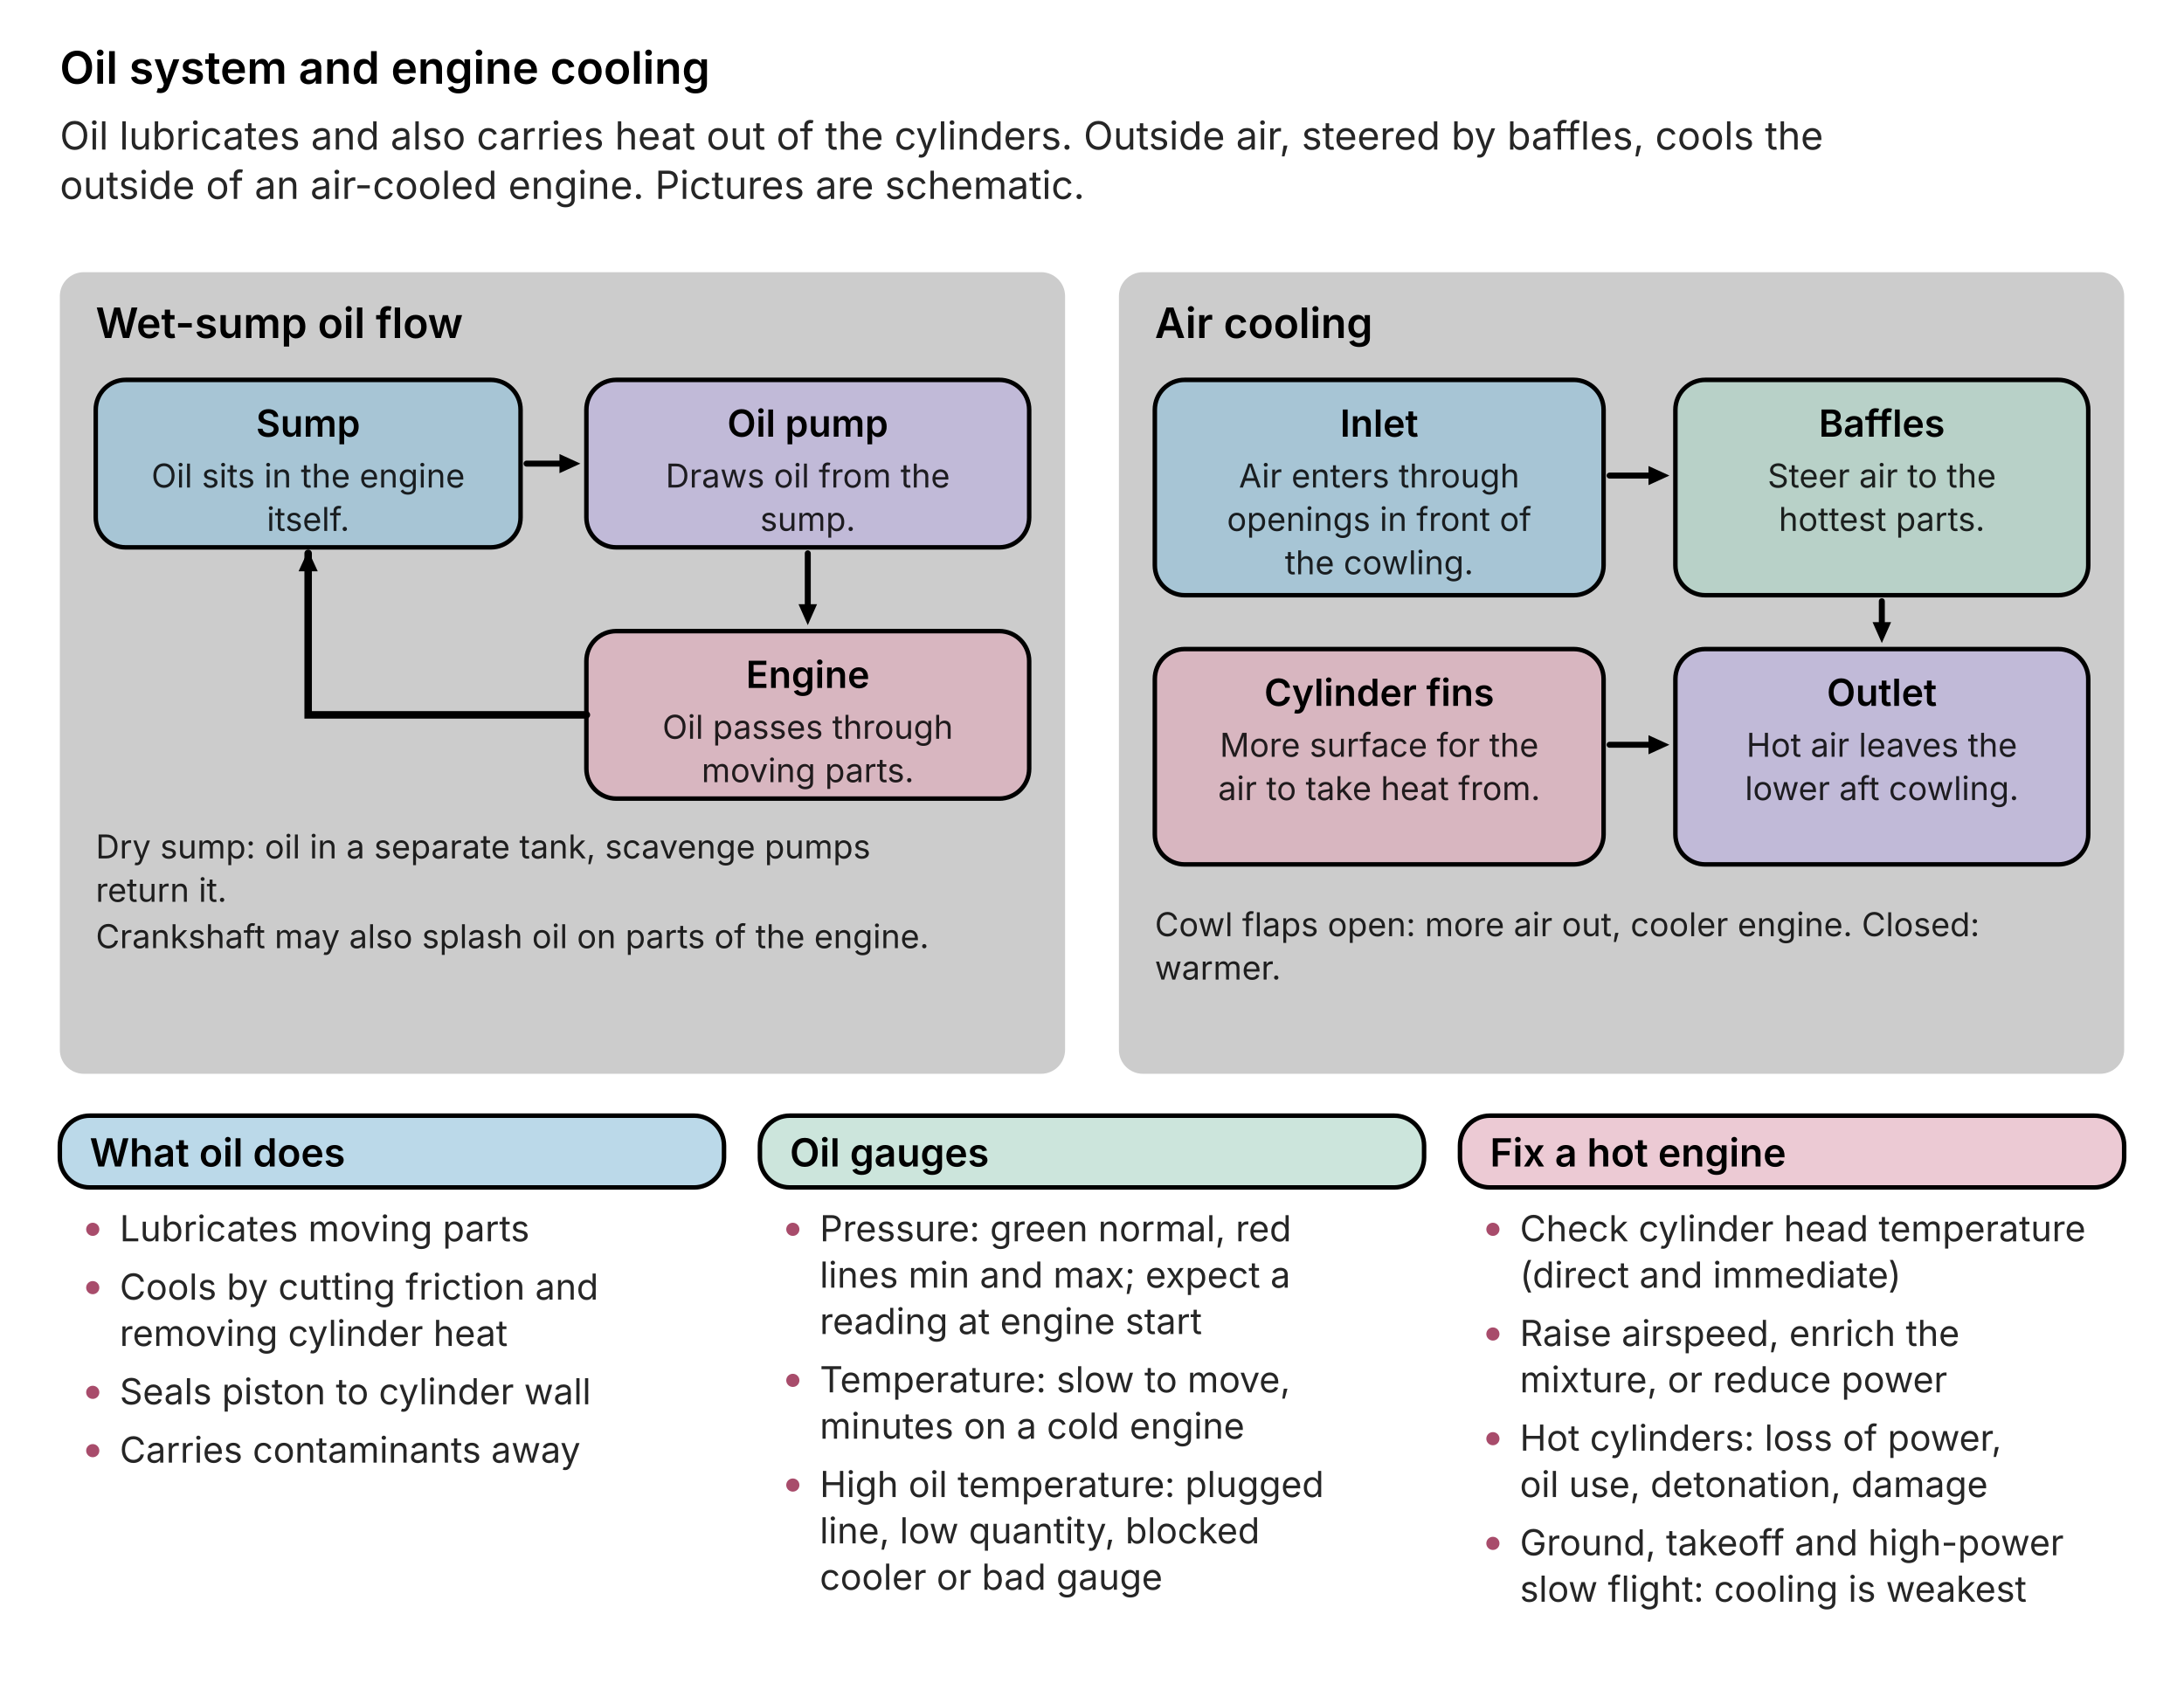
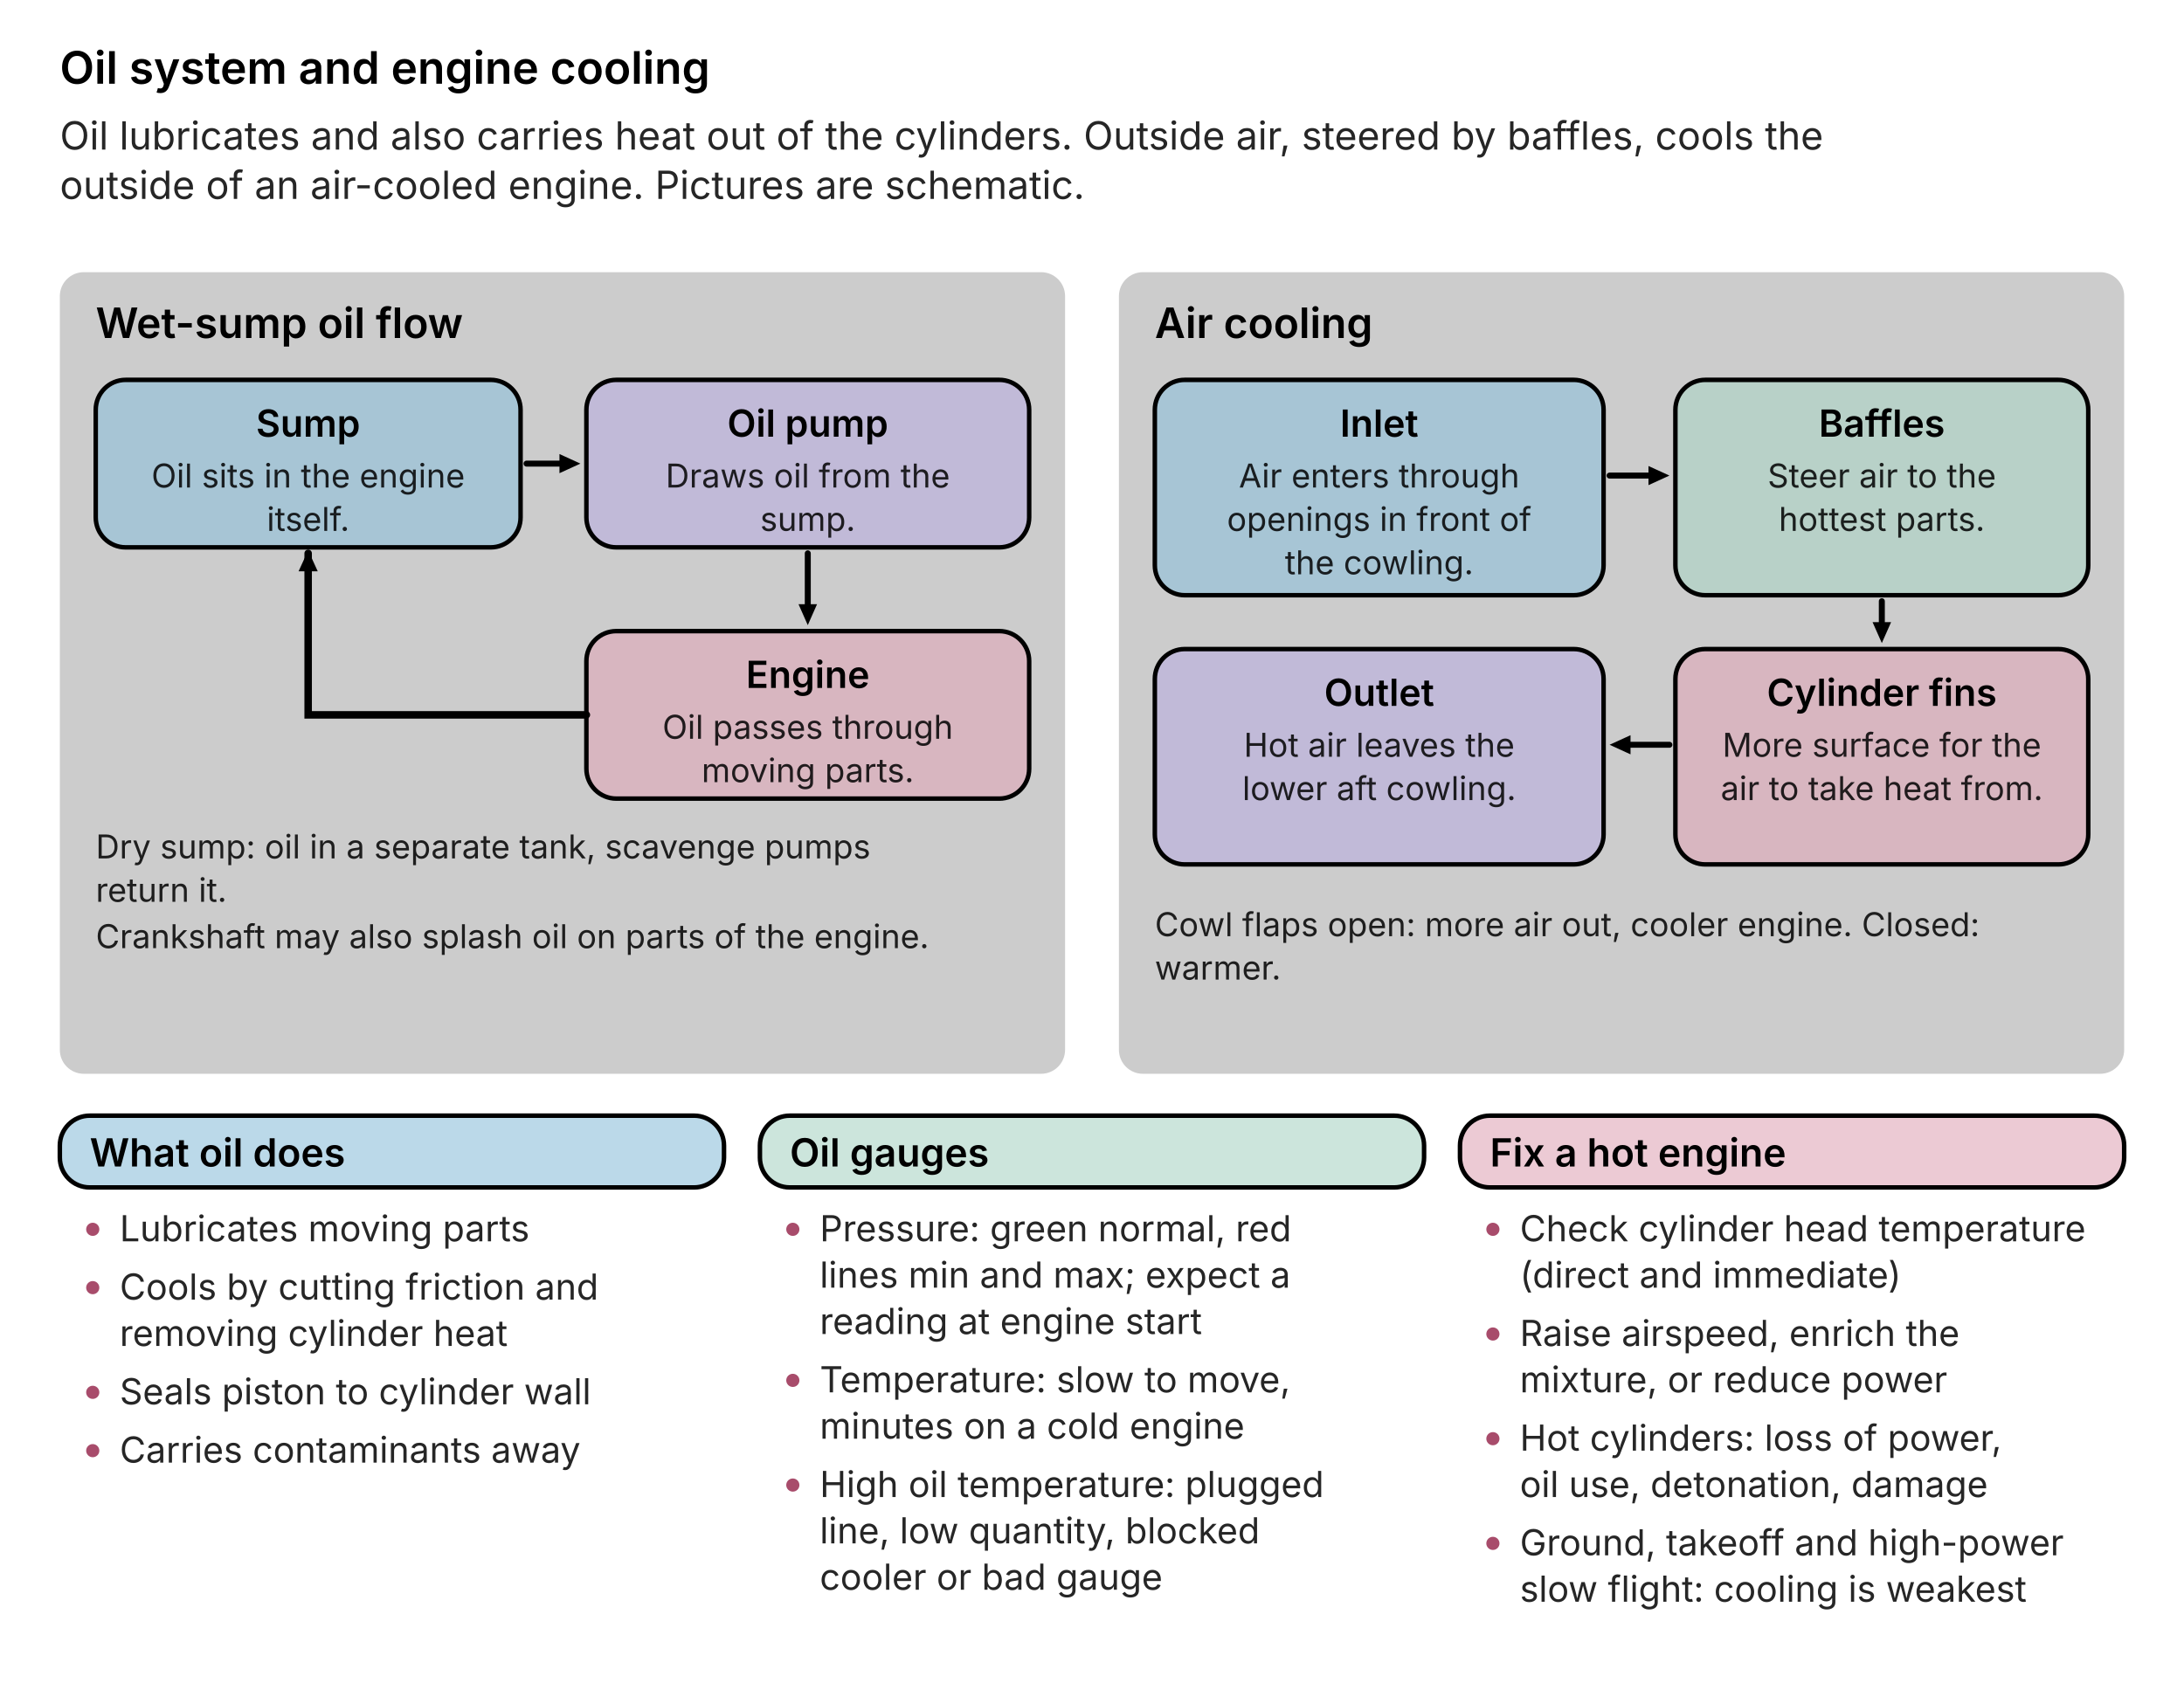
<svg xmlns="http://www.w3.org/2000/svg" viewBox="0 0 730 565" role="img" aria-labelledby="ti de">
  <style>.t{fill:currentColor;font:600 22px system-ui,-apple-system,"Segoe UI",sans-serif}.s{fill:currentColor;font:400 19px system-ui,-apple-system,"Segoe UI",sans-serif;opacity:.85}.o{fill:none;stroke:currentColor;stroke-width:3;stroke-linejoin:round;stroke-linecap:round}.d{stroke-dasharray:10 8}.m{text-anchor:middle}.e{text-anchor:end}.sky{fill:var(--palette-sky,#8EBFDA);fill-opacity:.6}.lav{fill:var(--palette-lavender,#B9ADDF);fill-opacity:.6}.mint{fill:var(--palette-mint,#AAD4C4);fill-opacity:.6}.rose{fill:var(--palette-rose,#DFA7B8);fill-opacity:.6}.acc{stroke:var(--palette-berry,#A84C6B);fill:none;stroke-width:4;stroke-linecap:round}.ah{fill:var(--palette-berry,#A84C6B)}.cl{fill:currentColor;fill-opacity:.2}.dk{stroke:currentColor;fill:none;stroke-width:4;stroke-linecap:round}.dh{fill:currentColor}.q0{font-size:12px}.q1{font-size:11px}.q2{stroke:currentColor;stroke-width:1.5}.q3{font-size:12.5px}.q4{stroke-width:2}.q5{font-size:13px}</style>
  <text class="t" x="20" y="28" style="font-size:15px">Oil system and engine cooling</text>
  <text class="s q5" x="20" y="50">Oil lubricates and also carries heat out of the cylinders. Outside air, steered by baffles, cools the</text>
  <text class="s q5" x="20" y="66.5">outside of an air-cooled engine. Pictures are schematic.</text>
  <rect class="cl" x="20" y="91" width="336" height="268" rx="8" />
  <rect class="cl" x="374" y="91" width="336" height="268" rx="8" />
  <text class="t" x="32" y="113" style="font-size:14px">Wet-sump oil flow</text>
  <text class="t" x="386" y="113" style="font-size:14px">Air cooling</text>
  <rect x="32" y="127" width="142" height="56" rx="10" class="sky q2" />
  <text class="t m q3" x="103" y="146">Sump</text>
  <text class="s m q1" x="103" y="163">Oil sits in the engine</text>
  <text class="s m q1" x="103" y="177.5">itself.</text>
  <rect x="196" y="127" width="148" height="56" rx="10" class="lav q2" />
  <text class="t m q3" x="270" y="146">Oil pump</text>
  <text class="s m q1" x="270" y="163">Draws oil from the</text>
  <text class="s m q1" x="270" y="177.5">sump.</text>
  <path d="M176 155L187 155" class="dk q4" />
  <path d="M194 155L187 158.2L187 151.8Z" class="dh" style="" />
  <rect x="196" y="211" width="148" height="56" rx="10" class="rose q2" />
  <text class="t m q3" x="270" y="230">Engine</text>
  <text class="s m q1" x="270" y="247">Oil passes through</text>
  <text class="s m q1" x="270" y="261.5">moving parts.</text>
  <path d="M270 185L270 202" class="dk q4" />
  <path d="M270 209L266.9 202L273.1 202Z" class="dh" style="" />
  <path d="M196 239L103 239L103 185" class="dk" style="stroke-width:2.5;opacity:1" />
  <path d="M103 195L103 191" class="dk q4" />
  <path d="M103 184L106.2 191L99.8 191Z" class="dh" style="" />
  <text class="s q1" x="32" y="287">Dry sump: oil in a separate tank, scavenge pumps</text>
  <text class="s q1" x="32" y="301.5">return it.</text>
  <text class="s q1" x="32" y="317">Crankshaft may also splash oil on parts of the engine.</text>
  <rect x="386" y="127" width="150" height="72" rx="10" class="sky q2" />
  <text class="t m q3" x="461" y="146">Inlet</text>
  <text class="s m q1" x="461" y="163">Air enters through</text>
  <text class="s m q1" x="461" y="177.5">openings in front of</text>
  <text class="s m q1" x="461" y="192">the cowling.</text>
  <rect x="560" y="127" width="138" height="72" rx="10" class="mint q2" />
  <text class="t m q3" x="629" y="146">Baffles</text>
  <text class="s m q1" x="629" y="163">Steer air to the</text>
  <text class="s m q1" x="629" y="177.5">hottest parts.</text>
  <path d="M538 159L551 159" class="dk q4" />
  <path d="M558 159L551 162.2L551 155.8Z" class="dh" style="" />
-   <rect x="386" y="217" width="150" height="72" rx="10" class="rose q2" />
-   <text class="t m q3" x="461" y="236">Cylinder fins</text>
-   <text class="s m q1" x="461" y="253">More surface for the</text>
-   <text class="s m q1" x="461" y="267.5">air to take heat from.</text>
-   <rect x="560" y="217" width="138" height="72" rx="10" class="lav q2" />
-   <text class="t m q3" x="629" y="236">Outlet</text>
-   <text class="s m q1" x="629" y="253">Hot air leaves the</text>
-   <text class="s m q1" x="629" y="267.5">lower aft cowling.</text>
-   <path d="M538 249L551 249" class="dk q4" />
-   <path d="M558 249L551 252.2L551 245.8Z" class="dh" style="" />
+   <rect x="386" y="217" width="150" height="72" rx="10" class="lav q2" />
+   <text class="t m q3" x="461" y="236">Outlet</text>
+   <text class="s m q1" x="461" y="253">Hot air leaves the</text>
+   <text class="s m q1" x="461" y="267.5">lower aft cowling.</text>
+   <rect x="560" y="217" width="138" height="72" rx="10" class="rose q2" />
+   <text class="t m q3" x="629" y="236">Cylinder fins</text>
+   <text class="s m q1" x="629" y="253">More surface for the</text>
+   <text class="s m q1" x="629" y="267.5">air to take heat from.</text>
+   <path d="M558 249L545 249" class="dk q4" />
+   <path d="M538 249L545 252.2L545 245.8Z" class="dh" style="" />
  <path d="M629 201L629 208" class="dk q4" />
  <path d="M629 215L625.9 208L632.1 208Z" class="dh" style="" />
  <text class="s q1" x="386" y="313">Cowl flaps open: more air out, cooler engine. Closed:</text>
  <text class="s q1" x="386" y="327.5">warmer.</text>
  <rect x="20" y="373" width="222" height="24" rx="10" class="sky q2" />
  <text class="t q5" x="30" y="390">What oil does</text>
  <circle cx="31" cy="411" r="2.2" class="ah" />
  <text class="s q0" x="40" y="415">Lubricates moving parts</text>
  <circle cx="31" cy="430.5" r="2.2" class="ah" />
  <text class="s q0" x="40" y="434.5">Cools by cutting friction and</text>
  <text class="s q0" x="40" y="450">removing cylinder heat</text>
  <circle cx="31" cy="465.5" r="2.2" class="ah" />
  <text class="s q0" x="40" y="469.5">Seals piston to cylinder wall</text>
  <circle cx="31" cy="485" r="2.2" class="ah" />
  <text class="s q0" x="40" y="489">Carries contaminants away</text>
  <rect x="254" y="373" width="222" height="24" rx="10" class="mint q2" />
  <text class="t q5" x="264" y="390">Oil gauges</text>
  <circle cx="265" cy="411" r="2.2" class="ah" />
  <text class="s q0" x="274" y="415">Pressure: green normal, red</text>
  <text class="s q0" x="274" y="430.5">lines min and max; expect a</text>
  <text class="s q0" x="274" y="446">reading at engine start</text>
  <circle cx="265" cy="461.5" r="2.2" class="ah" />
  <text class="s q0" x="274" y="465.5">Temperature: slow to move,</text>
  <text class="s q0" x="274" y="481">minutes on a cold engine</text>
  <circle cx="265" cy="496.5" r="2.2" class="ah" />
  <text class="s q0" x="274" y="500.5">High oil temperature: plugged</text>
  <text class="s q0" x="274" y="516">line, low quantity, blocked</text>
  <text class="s q0" x="274" y="531.5">cooler or bad gauge</text>
  <rect x="488" y="373" width="222" height="24" rx="10" class="rose q2" />
  <text class="t q5" x="498" y="390">Fix a hot engine</text>
  <circle cx="499" cy="411" r="2.2" class="ah" />
  <text class="s q0" x="508" y="415">Check cylinder head temperature</text>
  <text class="s q0" x="508" y="430.5">(direct and immediate)</text>
  <circle cx="499" cy="446" r="2.2" class="ah" />
  <text class="s q0" x="508" y="450">Raise airspeed, enrich the</text>
  <text class="s q0" x="508" y="465.5">mixture, or reduce power</text>
  <circle cx="499" cy="481" r="2.2" class="ah" />
  <text class="s q0" x="508" y="485">Hot cylinders: loss of power,</text>
  <text class="s q0" x="508" y="500.5">oil use, detonation, damage</text>
  <circle cx="499" cy="516" r="2.2" class="ah" />
  <text class="s q0" x="508" y="520">Ground, takeoff and high-power</text>
  <text class="s q0" x="508" y="535.5">slow flight: cooling is weakest</text>
</svg>
